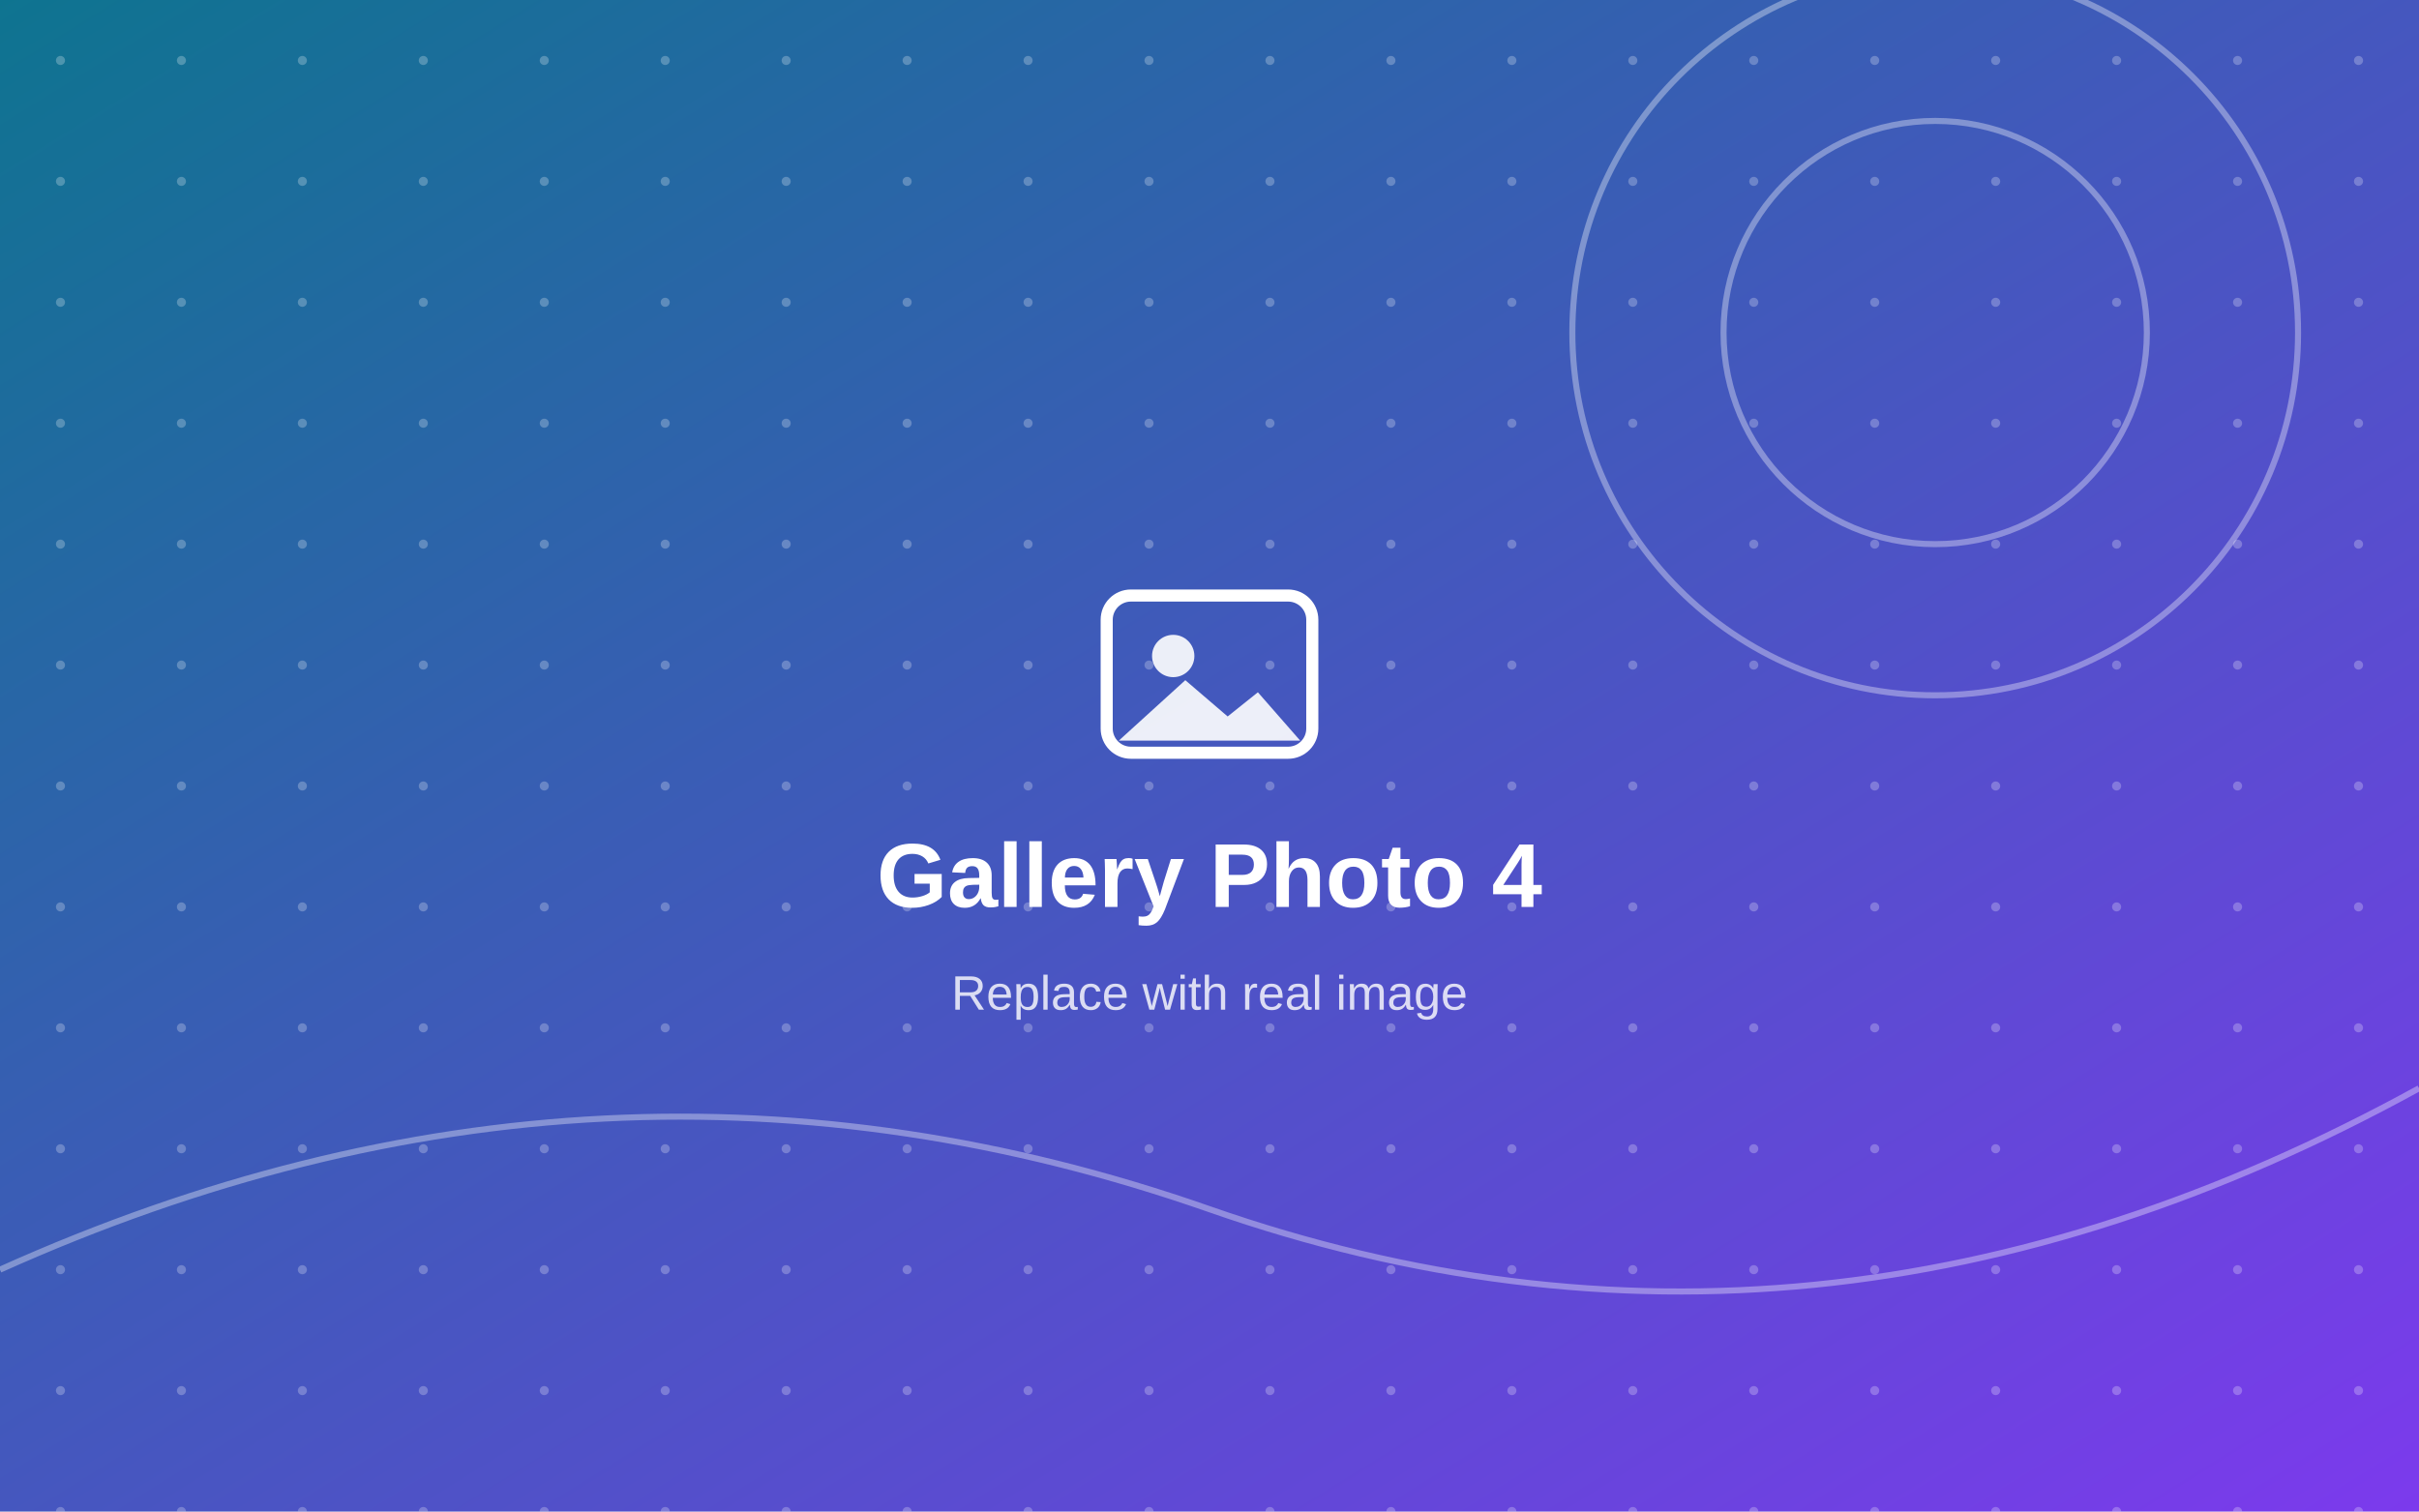
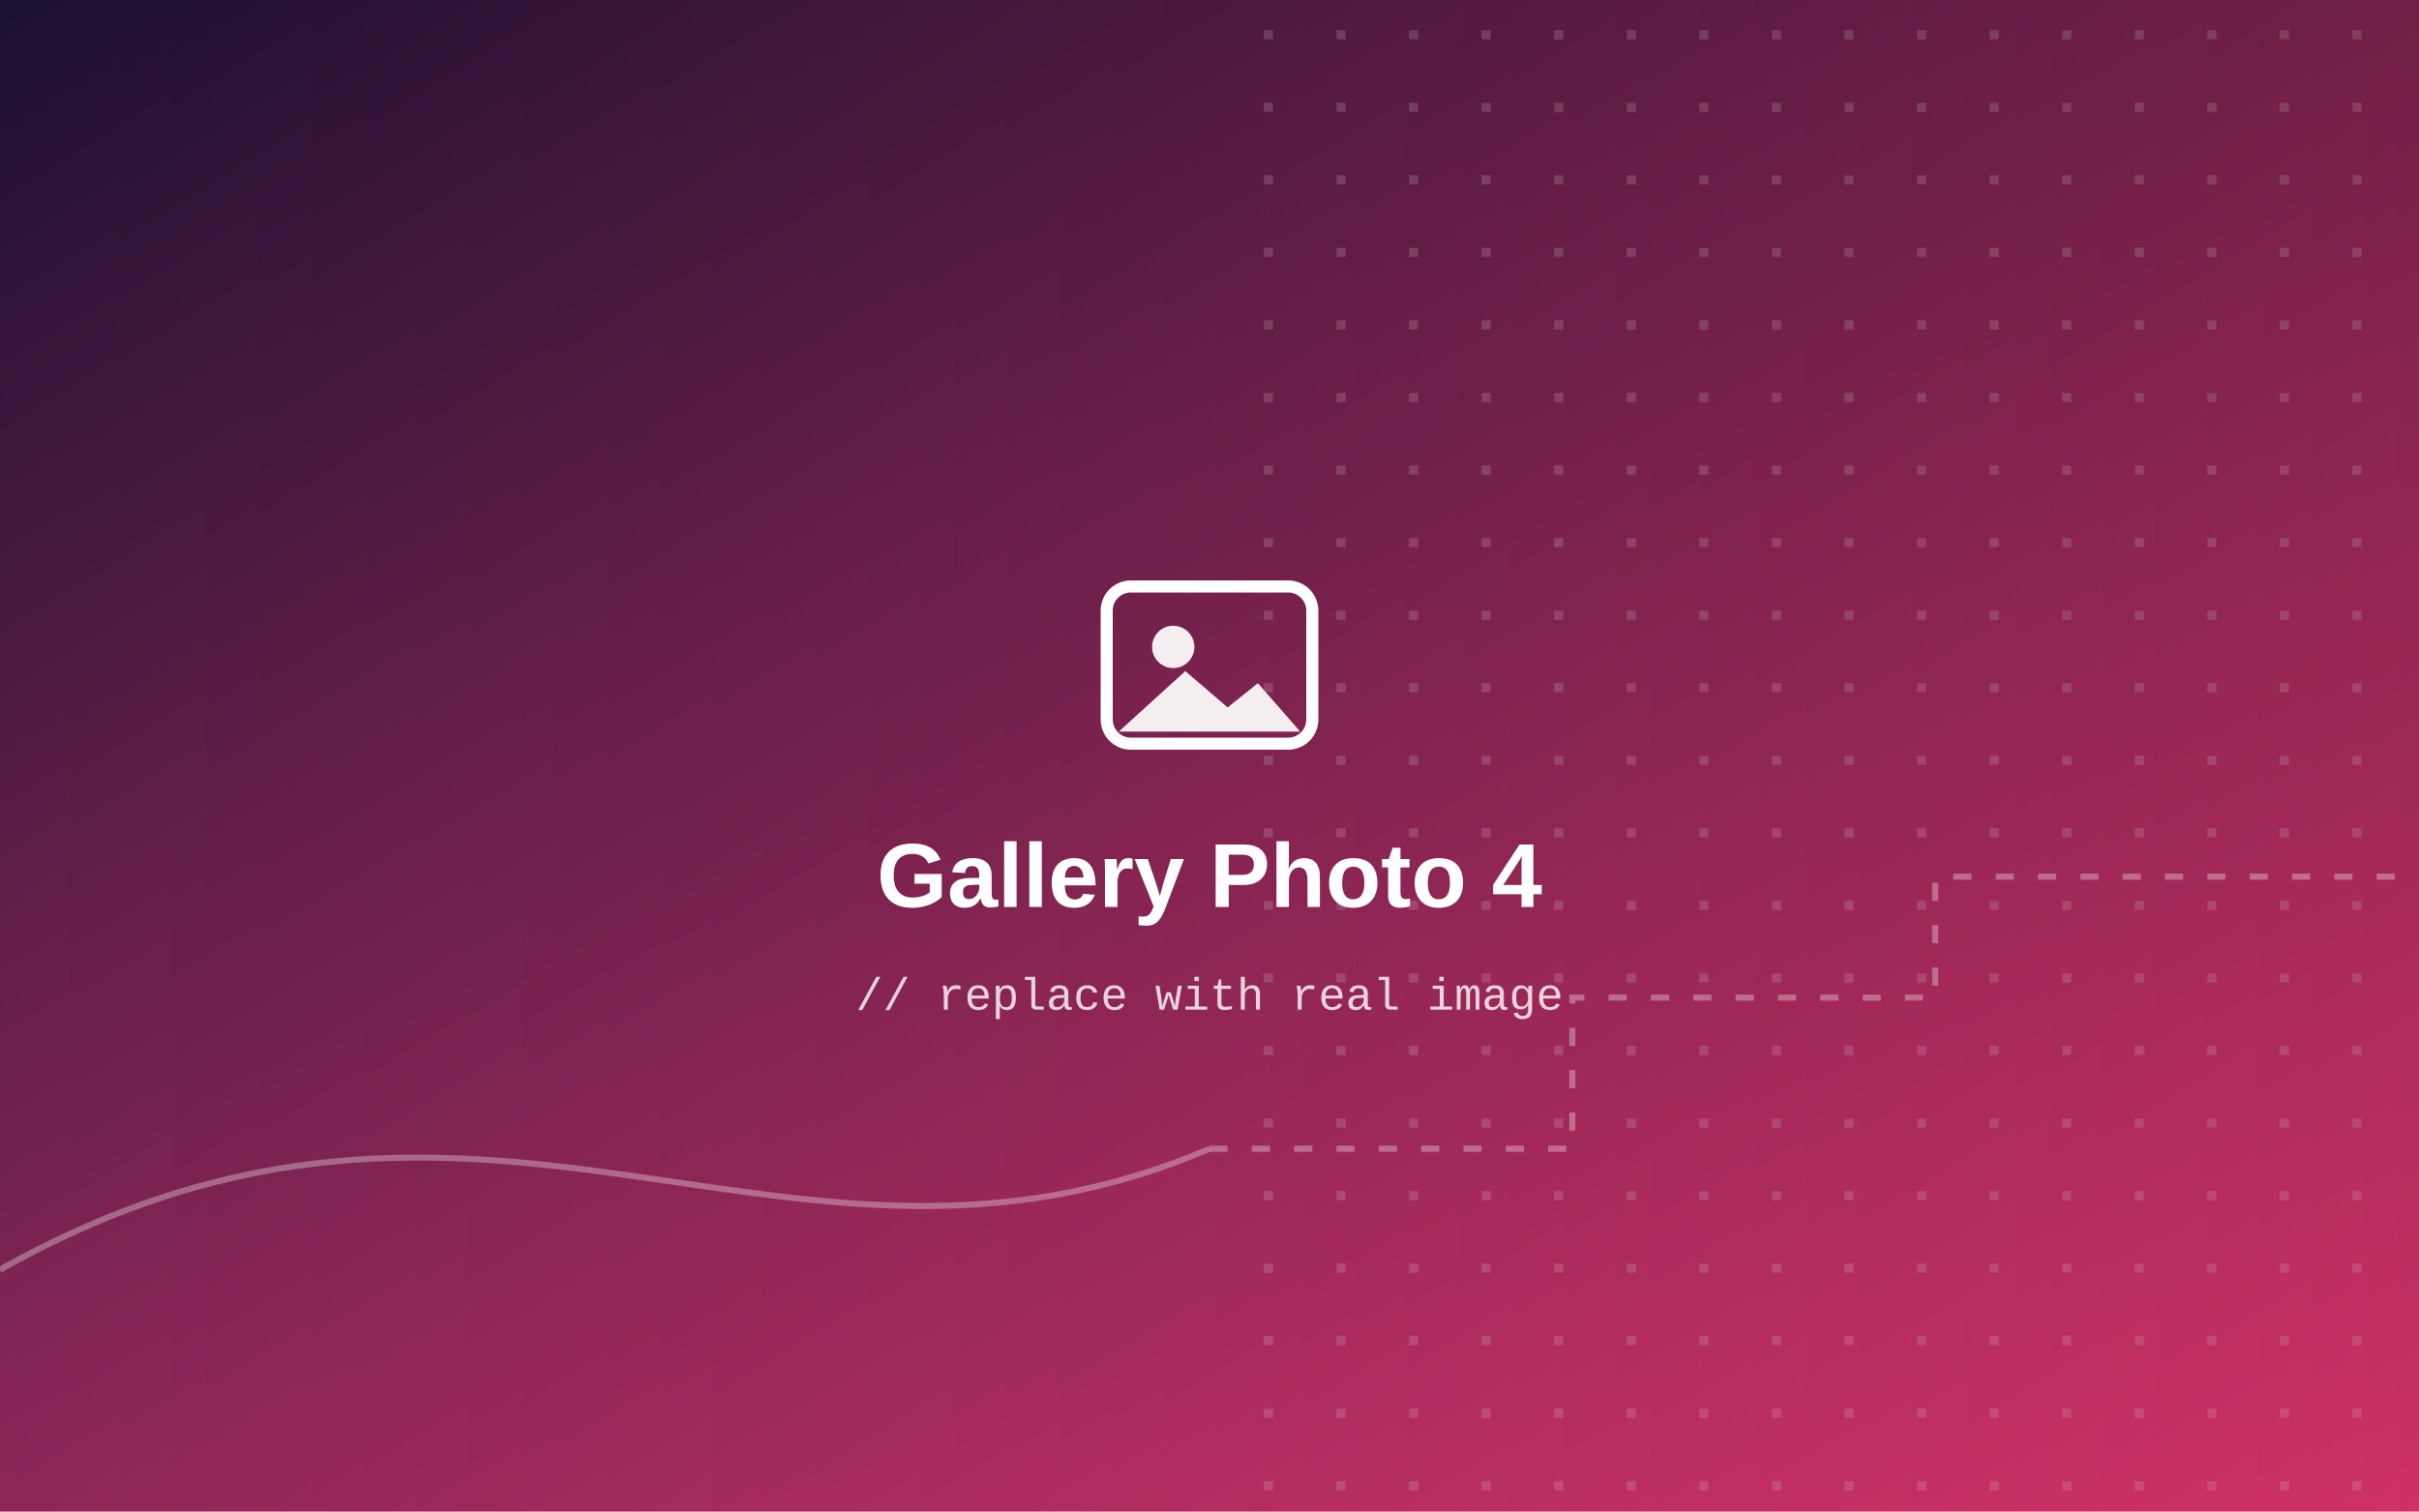
<svg xmlns="http://www.w3.org/2000/svg" viewBox="0 0 800 500" preserveAspectRatio="xMidYMid slice">
  <defs>
    <linearGradient id="g" x1="0" y1="0" x2="1" y2="1">
-       <stop offset="0" stop-color="#0e7490" />
-       <stop offset="1" stop-color="#7c3aed" />
+       <stop offset="0" stop-color="#1a1030" />
+       <stop offset="1" stop-color="#ff3d7f" />
    </linearGradient>
-     <pattern id="p" width="40" height="40" patternUnits="userSpaceOnUse">
-       <circle cx="20" cy="20" r="1.5" fill="#fff" opacity=".25" />
+     <pattern id="p" width="24" height="24" patternUnits="userSpaceOnUse">
+       <rect x="10" y="10" width="3" height="3" fill="#fff" opacity=".18" />
    </pattern>
+     <linearGradient id="f" x1="0" y1="0" x2="1" y2="0">
+       <stop offset="0" stop-color="#000" stop-opacity="0" />
+       <stop offset="1" stop-color="#000" stop-opacity=".55" />
+     </linearGradient>
  </defs>
  <rect width="800" height="500" fill="url(#g)" />
-   <rect width="800" height="500" fill="url(#p)" />
-   <g fill="none" stroke="#fff" stroke-opacity=".35" stroke-width="2">
-     <circle cx="640" cy="110" r="70" />
-     <circle cx="640" cy="110" r="120" />
-     <path d="M0 420 Q200 330 400 400 T800 360" />
+   <rect x="400" width="400" height="500" fill="url(#p)" />
+   <rect width="800" height="500" fill="url(#f)" opacity=".35" />
+   <g fill="none" stroke="#fff" stroke-opacity=".32" stroke-width="2">
+     <path d="M0 420 C 160 330, 260 440, 400 380" />
+     <path d="M400 380 H 520 V 330 H 640 V 290 H 800" stroke-dasharray="6 8" />
  </g>
-   <g transform="translate(400 225)" fill="#fff" fill-opacity=".9">
+   <g transform="translate(400 222)" fill="#fff" fill-opacity=".92">
    <rect x="-34" y="-28" width="68" height="52" rx="8" fill="none" stroke="#fff" stroke-width="4" />
    <circle cx="-12" cy="-8" r="7" />
    <path d="M-30 20 L-8 0 L6 12 L16 4 L30 20 Z" />
  </g>
  <text x="400" y="300" text-anchor="middle" font-family="Arial, sans-serif" font-size="30" font-weight="700" fill="#fff">Gallery Photo 4</text>
-   <text x="400" y="334" text-anchor="middle" font-family="Arial, sans-serif" font-size="16" fill="#fff" fill-opacity=".8">Replace with real image</text>
+   <text x="400" y="334" text-anchor="middle" font-family="Courier New, monospace" font-size="15" fill="#fff" fill-opacity=".8">// replace with real image</text>
</svg>
